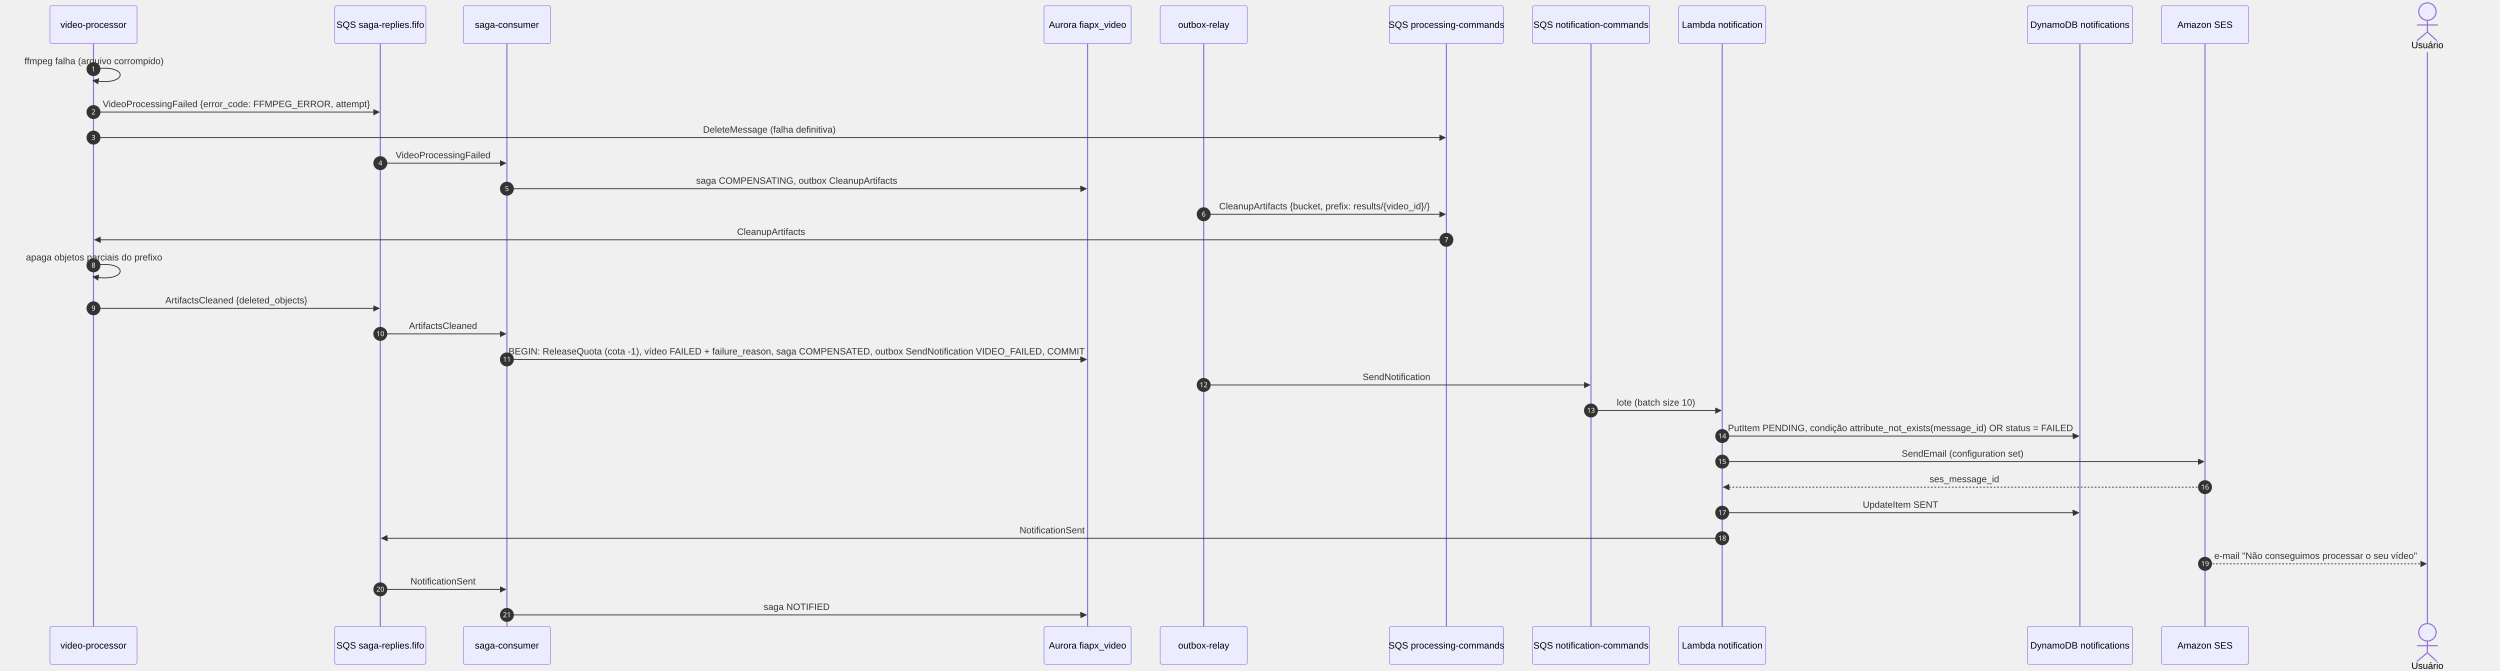
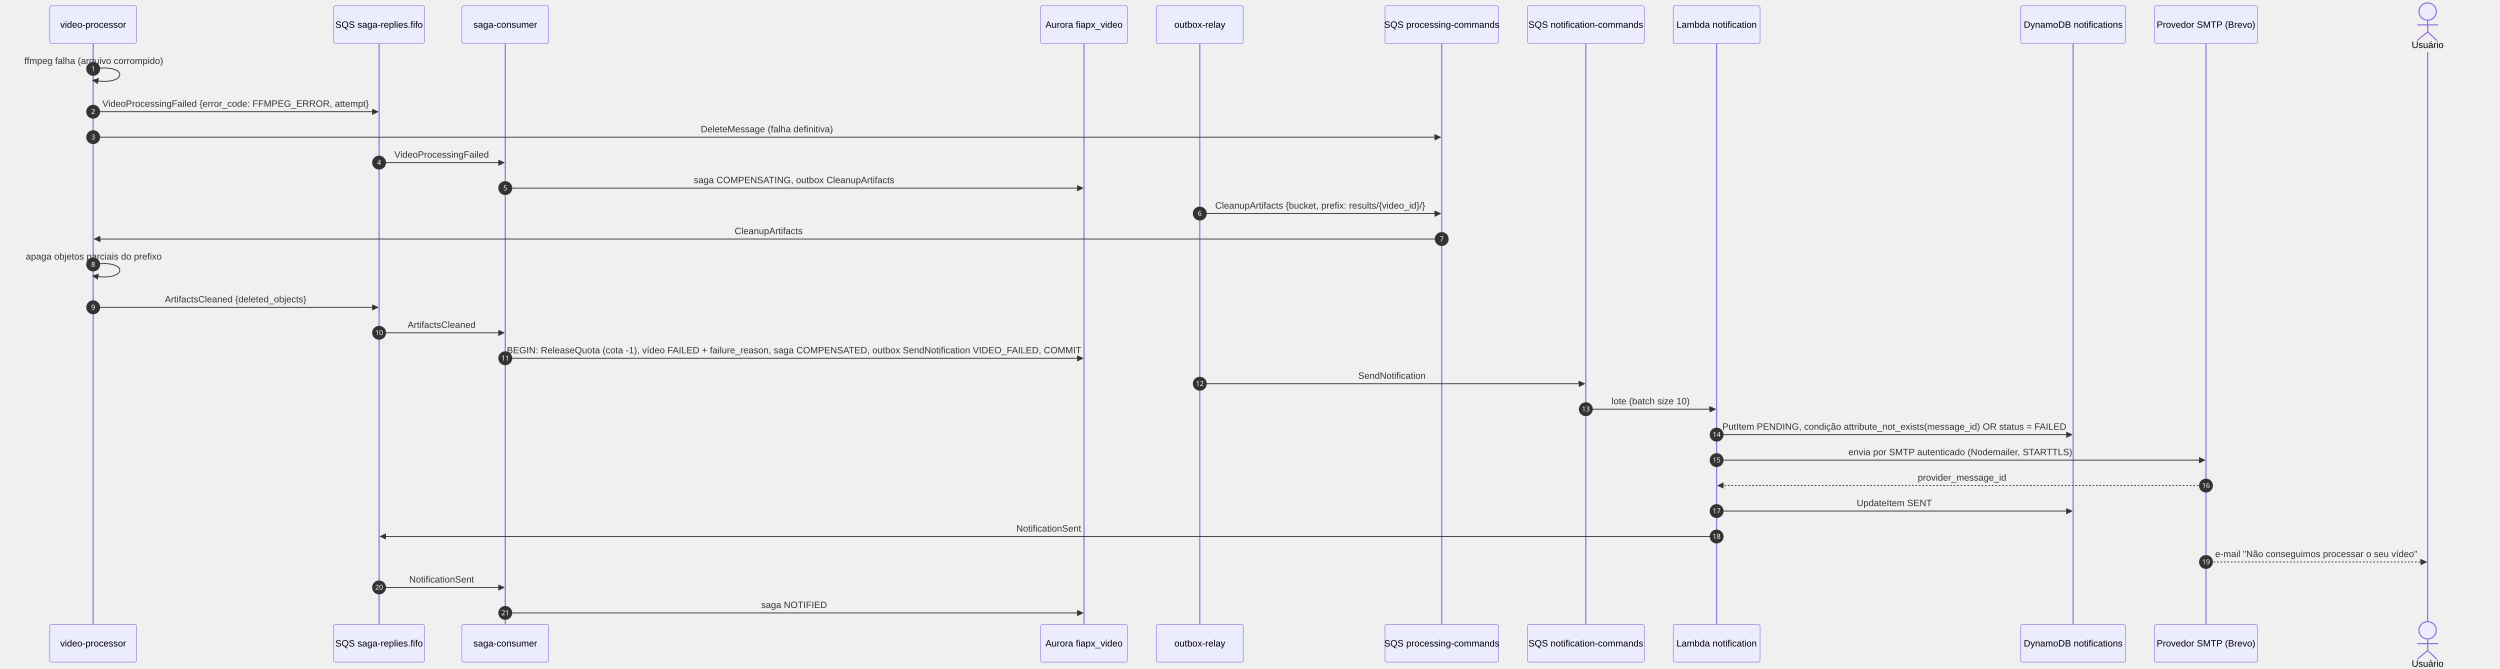
- <svg xmlns="http://www.w3.org/2000/svg" id="my-svg" width="100%" style="max-width: 4305.5px; background-color: white;" viewBox="-86 -10 4305.5 1155" role="graphics-document document" aria-roledescription="sequence">
+ <svg xmlns="http://www.w3.org/2000/svg" id="my-svg" width="100%" style="max-width: 4319.5px; background-color: white;" viewBox="-86 -10 4319.5 1155" role="graphics-document document" aria-roledescription="sequence">
  <g />
  <g>
-     <rect x="3636.5" y="1069" fill="#eaeaea" stroke="#666" width="150" height="65" name="SES" rx="3" ry="3" class="actor actor-bottom" />
-     <text x="3711.5" y="1101.5" dominant-baseline="central" alignment-baseline="central" class="actor actor-box" style="text-anchor: middle; font-size: 16px; font-weight: 400;">
-       <tspan x="3711.5" dy="0">Amazon SES</tspan>
+     <rect x="3636.5" y="1069" fill="#eaeaea" stroke="#666" width="178" height="65" name="SMTP" rx="3" ry="3" class="actor actor-bottom" />
+     <text x="3725.5" y="1101.5" dominant-baseline="central" alignment-baseline="central" class="actor actor-box" style="text-anchor: middle; font-size: 16px; font-weight: 400;">
+       <tspan x="3725.5" dy="0">Provedor SMTP (Brevo)</tspan>
    </text>
  </g>
  <g>
    <rect x="3405.5" y="1069" fill="#eaeaea" stroke="#666" width="181" height="65" name="DD" rx="3" ry="3" class="actor actor-bottom" />
    <text x="3496" y="1101.5" dominant-baseline="central" alignment-baseline="central" class="actor actor-box" style="text-anchor: middle; font-size: 16px; font-weight: 400;">
      <tspan x="3496" dy="0">DynamoDB notifications</tspan>
    </text>
  </g>
  <g>
    <rect x="2805" y="1069" fill="#eaeaea" stroke="#666" width="150" height="65" name="N" rx="3" ry="3" class="actor actor-bottom" />
    <text x="2880" y="1101.5" dominant-baseline="central" alignment-baseline="central" class="actor actor-box" style="text-anchor: middle; font-size: 16px; font-weight: 400;">
      <tspan x="2880" dy="0">Lambda notification</tspan>
    </text>
  </g>
  <g>
    <rect x="2553" y="1069" fill="#eaeaea" stroke="#666" width="202" height="65" name="QN" rx="3" ry="3" class="actor actor-bottom" />
    <text x="2654" y="1101.5" dominant-baseline="central" alignment-baseline="central" class="actor actor-box" style="text-anchor: middle; font-size: 16px; font-weight: 400;">
      <tspan x="2654" dy="0">SQS notification-commands</tspan>
    </text>
  </g>
  <g>
    <rect x="2307" y="1069" fill="#eaeaea" stroke="#666" width="196" height="65" name="QP" rx="3" ry="3" class="actor actor-bottom" />
    <text x="2405" y="1101.5" dominant-baseline="central" alignment-baseline="central" class="actor actor-box" style="text-anchor: middle; font-size: 16px; font-weight: 400;">
      <tspan x="2405" dy="0">SQS processing-commands</tspan>
    </text>
  </g>
  <g>
    <rect x="1912" y="1069" fill="#eaeaea" stroke="#666" width="150" height="65" name="R" rx="3" ry="3" class="actor actor-bottom" />
    <text x="1987" y="1101.5" dominant-baseline="central" alignment-baseline="central" class="actor actor-box" style="text-anchor: middle; font-size: 16px; font-weight: 400;">
      <tspan x="1987" dy="0">outbox-relay</tspan>
    </text>
  </g>
  <g>
    <rect x="1712" y="1069" fill="#eaeaea" stroke="#666" width="150" height="65" name="DB" rx="3" ry="3" class="actor actor-bottom" />
    <text x="1787" y="1101.5" dominant-baseline="central" alignment-baseline="central" class="actor actor-box" style="text-anchor: middle; font-size: 16px; font-weight: 400;">
      <tspan x="1787" dy="0">Aurora fiapx_video</tspan>
    </text>
  </g>
  <g>
    <rect x="712" y="1069" fill="#eaeaea" stroke="#666" width="150" height="65" name="C" rx="3" ry="3" class="actor actor-bottom" />
    <text x="787" y="1101.5" dominant-baseline="central" alignment-baseline="central" class="actor actor-box" style="text-anchor: middle; font-size: 16px; font-weight: 400;">
      <tspan x="787" dy="0">saga-consumer</tspan>
    </text>
  </g>
  <g>
    <rect x="490.5" y="1069" fill="#eaeaea" stroke="#666" width="157" height="65" name="QR" rx="3" ry="3" class="actor actor-bottom" />
    <text x="569" y="1101.5" dominant-baseline="central" alignment-baseline="central" class="actor actor-box" style="text-anchor: middle; font-size: 16px; font-weight: 400;">
      <tspan x="569" dy="0">SQS saga-replies.fifo</tspan>
    </text>
  </g>
  <g>
    <rect x="0" y="1069" fill="#eaeaea" stroke="#666" width="150" height="65" name="P" rx="3" ry="3" class="actor actor-bottom" />
    <text x="75" y="1101.5" dominant-baseline="central" alignment-baseline="central" class="actor actor-box" style="text-anchor: middle; font-size: 16px; font-weight: 400;">
      <tspan x="75" dy="0">video-processor</tspan>
    </text>
  </g>
  <g>
-     <line id="actor10" x1="4094.5" y1="80" x2="4094.5" y2="1069" class="actor-line 200" stroke-width="0.5px" stroke="#999" name="U" data-et="life-line" data-id="U" />
-   </g>
-   <g>
-     <line id="actor9" x1="3711.5" y1="65" x2="3711.5" y2="1069" class="actor-line 200" stroke-width="0.5px" stroke="#999" name="SES" data-et="life-line" data-id="SES" />
-     <g id="root-9" data-et="participant" data-type="participant" data-id="SES">
-       <rect x="3636.5" y="0" fill="#eaeaea" stroke="#666" width="150" height="65" name="SES" rx="3" ry="3" class="actor actor-top" />
-       <text x="3711.5" y="32.5" dominant-baseline="central" alignment-baseline="central" class="actor actor-box" style="text-anchor: middle; font-size: 16px; font-weight: 400;">
-         <tspan x="3711.5" dy="0">Amazon SES</tspan>
+     <line id="actor10" x1="4108.5" y1="80" x2="4108.5" y2="1069" class="actor-line 200" stroke-width="0.5px" stroke="#999" name="U" data-et="life-line" data-id="U" />
+   </g>
+   <g>
+     <line id="actor9" x1="3725.5" y1="65" x2="3725.5" y2="1069" class="actor-line 200" stroke-width="0.5px" stroke="#999" name="SMTP" data-et="life-line" data-id="SMTP" />
+     <g id="root-9" data-et="participant" data-type="participant" data-id="SMTP">
+       <rect x="3636.5" y="0" fill="#eaeaea" stroke="#666" width="178" height="65" name="SMTP" rx="3" ry="3" class="actor actor-top" />
+       <text x="3725.5" y="32.5" dominant-baseline="central" alignment-baseline="central" class="actor actor-box" style="text-anchor: middle; font-size: 16px; font-weight: 400;">
+         <tspan x="3725.5" dy="0">Provedor SMTP (Brevo)</tspan>
      </text>
    </g>
  </g>
  <g>
    <line id="actor8" x1="3496" y1="65" x2="3496" y2="1069" class="actor-line 200" stroke-width="0.5px" stroke="#999" name="DD" data-et="life-line" data-id="DD" />
    <g id="root-8" data-et="participant" data-type="participant" data-id="DD">
      <rect x="3405.5" y="0" fill="#eaeaea" stroke="#666" width="181" height="65" name="DD" rx="3" ry="3" class="actor actor-top" />
      <text x="3496" y="32.5" dominant-baseline="central" alignment-baseline="central" class="actor actor-box" style="text-anchor: middle; font-size: 16px; font-weight: 400;">
        <tspan x="3496" dy="0">DynamoDB notifications</tspan>
      </text>
    </g>
  </g>
  <g>
    <line id="actor7" x1="2880" y1="65" x2="2880" y2="1069" class="actor-line 200" stroke-width="0.5px" stroke="#999" name="N" data-et="life-line" data-id="N" />
    <g id="root-7" data-et="participant" data-type="participant" data-id="N">
      <rect x="2805" y="0" fill="#eaeaea" stroke="#666" width="150" height="65" name="N" rx="3" ry="3" class="actor actor-top" />
      <text x="2880" y="32.5" dominant-baseline="central" alignment-baseline="central" class="actor actor-box" style="text-anchor: middle; font-size: 16px; font-weight: 400;">
        <tspan x="2880" dy="0">Lambda notification</tspan>
      </text>
    </g>
  </g>
  <g>
    <line id="actor6" x1="2654" y1="65" x2="2654" y2="1069" class="actor-line 200" stroke-width="0.5px" stroke="#999" name="QN" data-et="life-line" data-id="QN" />
    <g id="root-6" data-et="participant" data-type="participant" data-id="QN">
      <rect x="2553" y="0" fill="#eaeaea" stroke="#666" width="202" height="65" name="QN" rx="3" ry="3" class="actor actor-top" />
      <text x="2654" y="32.5" dominant-baseline="central" alignment-baseline="central" class="actor actor-box" style="text-anchor: middle; font-size: 16px; font-weight: 400;">
        <tspan x="2654" dy="0">SQS notification-commands</tspan>
      </text>
    </g>
  </g>
  <g>
    <line id="actor5" x1="2405" y1="65" x2="2405" y2="1069" class="actor-line 200" stroke-width="0.5px" stroke="#999" name="QP" data-et="life-line" data-id="QP" />
    <g id="root-5" data-et="participant" data-type="participant" data-id="QP">
      <rect x="2307" y="0" fill="#eaeaea" stroke="#666" width="196" height="65" name="QP" rx="3" ry="3" class="actor actor-top" />
      <text x="2405" y="32.5" dominant-baseline="central" alignment-baseline="central" class="actor actor-box" style="text-anchor: middle; font-size: 16px; font-weight: 400;">
        <tspan x="2405" dy="0">SQS processing-commands</tspan>
      </text>
    </g>
  </g>
  <g>
    <line id="actor4" x1="1987" y1="65" x2="1987" y2="1069" class="actor-line 200" stroke-width="0.5px" stroke="#999" name="R" data-et="life-line" data-id="R" />
    <g id="root-4" data-et="participant" data-type="participant" data-id="R">
      <rect x="1912" y="0" fill="#eaeaea" stroke="#666" width="150" height="65" name="R" rx="3" ry="3" class="actor actor-top" />
      <text x="1987" y="32.5" dominant-baseline="central" alignment-baseline="central" class="actor actor-box" style="text-anchor: middle; font-size: 16px; font-weight: 400;">
        <tspan x="1987" dy="0">outbox-relay</tspan>
      </text>
    </g>
  </g>
  <g>
    <line id="actor3" x1="1787" y1="65" x2="1787" y2="1069" class="actor-line 200" stroke-width="0.5px" stroke="#999" name="DB" data-et="life-line" data-id="DB" />
    <g id="root-3" data-et="participant" data-type="participant" data-id="DB">
      <rect x="1712" y="0" fill="#eaeaea" stroke="#666" width="150" height="65" name="DB" rx="3" ry="3" class="actor actor-top" />
      <text x="1787" y="32.5" dominant-baseline="central" alignment-baseline="central" class="actor actor-box" style="text-anchor: middle; font-size: 16px; font-weight: 400;">
        <tspan x="1787" dy="0">Aurora fiapx_video</tspan>
      </text>
    </g>
  </g>
  <g>
    <line id="actor2" x1="787" y1="65" x2="787" y2="1069" class="actor-line 200" stroke-width="0.5px" stroke="#999" name="C" data-et="life-line" data-id="C" />
    <g id="root-2" data-et="participant" data-type="participant" data-id="C">
      <rect x="712" y="0" fill="#eaeaea" stroke="#666" width="150" height="65" name="C" rx="3" ry="3" class="actor actor-top" />
      <text x="787" y="32.5" dominant-baseline="central" alignment-baseline="central" class="actor actor-box" style="text-anchor: middle; font-size: 16px; font-weight: 400;">
        <tspan x="787" dy="0">saga-consumer</tspan>
      </text>
    </g>
  </g>
  <g>
    <line id="actor1" x1="569" y1="65" x2="569" y2="1069" class="actor-line 200" stroke-width="0.5px" stroke="#999" name="QR" data-et="life-line" data-id="QR" />
    <g id="root-1" data-et="participant" data-type="participant" data-id="QR">
      <rect x="490.5" y="0" fill="#eaeaea" stroke="#666" width="157" height="65" name="QR" rx="3" ry="3" class="actor actor-top" />
      <text x="569" y="32.5" dominant-baseline="central" alignment-baseline="central" class="actor actor-box" style="text-anchor: middle; font-size: 16px; font-weight: 400;">
        <tspan x="569" dy="0">SQS saga-replies.fifo</tspan>
      </text>
    </g>
  </g>
  <g>
    <line id="actor0" x1="75" y1="65" x2="75" y2="1069" class="actor-line 200" stroke-width="0.5px" stroke="#999" name="P" data-et="life-line" data-id="P" />
    <g id="root-0" data-et="participant" data-type="participant" data-id="P">
      <rect x="0" y="0" fill="#eaeaea" stroke="#666" width="150" height="65" name="P" rx="3" ry="3" class="actor actor-top" />
      <text x="75" y="32.5" dominant-baseline="central" alignment-baseline="central" class="actor actor-box" style="text-anchor: middle; font-size: 16px; font-weight: 400;">
        <tspan x="75" dy="0">video-processor</tspan>
      </text>
    </g>
  </g>
  <style>#my-svg{font-family:"trebuchet ms",verdana,arial,sans-serif;font-size:16px;fill:#333;}@keyframes edge-animation-frame{from{stroke-dashoffset:0;}}@keyframes dash{to{stroke-dashoffset:0;}}#my-svg .edge-animation-slow{stroke-dasharray:9,5!important;stroke-dashoffset:900;animation:dash 50s linear infinite;stroke-linecap:round;}#my-svg .edge-animation-fast{stroke-dasharray:9,5!important;stroke-dashoffset:900;animation:dash 20s linear infinite;stroke-linecap:round;}#my-svg .error-icon{fill:#552222;}#my-svg .error-text{fill:#552222;stroke:#552222;}#my-svg .edge-thickness-normal{stroke-width:1px;}#my-svg .edge-thickness-thick{stroke-width:3.5px;}#my-svg .edge-pattern-solid{stroke-dasharray:0;}#my-svg .edge-thickness-invisible{stroke-width:0;fill:none;}#my-svg .edge-pattern-dashed{stroke-dasharray:3;}#my-svg .edge-pattern-dotted{stroke-dasharray:2;}#my-svg .marker{fill:#333333;stroke:#333333;}#my-svg .marker.cross{stroke:#333333;}#my-svg svg{font-family:"trebuchet ms",verdana,arial,sans-serif;font-size:16px;}#my-svg p{margin:0;}#my-svg .actor{stroke:#9370DB;fill:#ECECFF;stroke-width:1;}#my-svg rect.actor.outer-path[data-look="neo"]{filter:drop-shadow(1px 2px 2px rgba(185, 185, 185, 1));}#my-svg rect.note[data-look="neo"]{stroke:#aaaa33;fill:#fff5ad;filter:drop-shadow(1px 2px 2px rgba(185, 185, 185, 1));}#my-svg text.actor&gt;tspan{fill:black;stroke:none;}#my-svg .actor-line{stroke:#9370DB;}#my-svg .innerArc{stroke-width:1.5;stroke-dasharray:none;}#my-svg .messageLine0{stroke-width:1.5;stroke-dasharray:none;stroke:#333;}#my-svg .messageLine1{stroke-width:1.5;stroke-dasharray:2,2;stroke:#333;}#my-svg [id$="-arrowhead"] path{fill:#333;stroke:#333;}#my-svg .sequenceNumber{fill:white;}#my-svg [id$="-sequencenumber"]{fill:#333;}#my-svg [id$="-crosshead"] path{fill:#333;stroke:#333;}#my-svg .messageText{fill:#333;stroke:none;}#my-svg .labelBox{stroke:#9370DB;fill:#ECECFF;filter:none;}#my-svg .labelText,#my-svg .labelText&gt;tspan{fill:black;stroke:none;}#my-svg .loopText,#my-svg .loopText&gt;tspan{fill:black;stroke:none;}#my-svg .sectionTitle,#my-svg .sectionTitle&gt;tspan{fill:black;stroke:none;}#my-svg .loopLine{stroke-width:2px;stroke-dasharray:2,2;stroke:#9370DB;fill:#9370DB;}#my-svg .note{stroke:#aaaa33;fill:#fff5ad;}#my-svg .noteText,#my-svg .noteText&gt;tspan{fill:black;stroke:none;font-weight:normal;}#my-svg .activation0{fill:#f4f4f4;stroke:#666;}#my-svg .activation1{fill:#f4f4f4;stroke:#666;}#my-svg .activation2{fill:#f4f4f4;stroke:#666;}#my-svg .actorPopupMenu{position:absolute;}#my-svg .actorPopupMenuPanel{position:absolute;fill:#ECECFF;box-shadow:0px 8px 16px 0px rgba(0,0,0,0.2);filter:drop-shadow(3px 5px 2px rgb(0 0 0 / 0.4));}#my-svg .actor-man circle,#my-svg line{fill:#ECECFF;stroke-width:2px;}#my-svg g rect.rect{filter:drop-shadow(1px 2px 2px rgba(185, 185, 185, 1));stroke:#9370DB;}#my-svg .node .neo-node{stroke:#9370DB;}#my-svg [data-look="neo"].node rect,#my-svg [data-look="neo"].cluster rect,#my-svg [data-look="neo"].node polygon{stroke:#9370DB;filter:drop-shadow(1px 2px 2px rgba(185, 185, 185, 1));}#my-svg [data-look="neo"].swimlane.cluster rect{filter:none;}#my-svg [data-look="neo"].node path{stroke:#9370DB;stroke-width:1px;}#my-svg [data-look="neo"].node .outer-path{filter:drop-shadow(1px 2px 2px rgba(185, 185, 185, 1));}#my-svg [data-look="neo"].node .neo-line path{stroke:#9370DB;filter:none;}#my-svg [data-look="neo"].node circle{stroke:#9370DB;filter:drop-shadow(1px 2px 2px rgba(185, 185, 185, 1));}#my-svg [data-look="neo"].node circle .state-start{fill:#000000;}#my-svg [data-look="neo"].icon-shape .icon{fill:#9370DB;filter:drop-shadow(1px 2px 2px rgba(185, 185, 185, 1));}#my-svg [data-look="neo"].icon-shape .icon-neo path{stroke:#9370DB;filter:drop-shadow(1px 2px 2px rgba(185, 185, 185, 1));}#my-svg :root{--mermaid-font-family:"trebuchet ms",verdana,arial,sans-serif;}</style>
  <g />
  <defs>
    <symbol id="my-svg-computer" width="24" height="24">
      <path transform="scale(.5)" d="M2 2v13h20v-13h-20zm18 11h-16v-9h16v9zm-10.228 6l.466-1h3.524l.467 1h-4.457zm14.228 3h-24l2-6h2.104l-1.33 4h18.45l-1.297-4h2.073l2 6zm-5-10h-14v-7h14v7z" />
    </symbol>
  </defs>
  <defs>
    <symbol id="my-svg-database" fill-rule="evenodd" clip-rule="evenodd">
      <path transform="scale(.5)" d="M12.258.001l.256.004.255.005.253.008.251.01.249.012.247.015.246.016.242.019.241.02.239.023.236.024.233.027.231.028.229.031.225.032.223.034.22.036.217.038.214.04.211.041.208.043.205.045.201.046.198.048.194.05.191.051.187.053.183.054.18.056.175.057.172.059.168.06.163.061.16.063.155.064.15.066.074.033.073.033.071.034.07.034.069.035.068.035.067.035.066.035.064.036.064.036.062.036.06.036.06.037.058.037.058.037.055.038.055.038.053.038.052.038.051.039.05.039.048.039.047.039.045.04.044.04.043.04.041.04.04.041.039.041.037.041.036.041.034.041.033.042.032.042.03.042.029.042.027.042.026.043.024.043.023.043.021.043.02.043.018.044.017.043.015.044.013.044.012.044.011.045.009.044.007.045.006.045.004.045.002.045.001.045v17l-.001.045-.002.045-.004.045-.006.045-.007.045-.009.044-.011.045-.012.044-.013.044-.015.044-.017.043-.018.044-.02.043-.021.043-.023.043-.024.043-.026.043-.027.042-.029.042-.03.042-.032.042-.033.042-.034.041-.036.041-.037.041-.039.041-.04.041-.041.04-.043.04-.044.04-.045.04-.047.039-.048.039-.05.039-.051.039-.052.038-.053.038-.055.038-.055.038-.058.037-.058.037-.06.037-.06.036-.062.036-.064.036-.064.036-.066.035-.067.035-.068.035-.069.035-.07.034-.071.034-.073.033-.074.033-.15.066-.155.064-.16.063-.163.061-.168.06-.172.059-.175.057-.18.056-.183.054-.187.053-.191.051-.194.05-.198.048-.201.046-.205.045-.208.043-.211.041-.214.04-.217.038-.22.036-.223.034-.225.032-.229.031-.231.028-.233.027-.236.024-.239.023-.241.02-.242.019-.246.016-.247.015-.249.012-.251.01-.253.008-.255.005-.256.004-.258.001-.258-.001-.256-.004-.255-.005-.253-.008-.251-.01-.249-.012-.247-.015-.245-.016-.243-.019-.241-.02-.238-.023-.236-.024-.234-.027-.231-.028-.228-.031-.226-.032-.223-.034-.22-.036-.217-.038-.214-.04-.211-.041-.208-.043-.204-.045-.201-.046-.198-.048-.195-.05-.19-.051-.187-.053-.184-.054-.179-.056-.176-.057-.172-.059-.167-.06-.164-.061-.159-.063-.155-.064-.151-.066-.074-.033-.072-.033-.072-.034-.07-.034-.069-.035-.068-.035-.067-.035-.066-.035-.064-.036-.063-.036-.062-.036-.061-.036-.06-.037-.058-.037-.057-.037-.056-.038-.055-.038-.053-.038-.052-.038-.051-.039-.049-.039-.049-.039-.046-.039-.046-.04-.044-.04-.043-.04-.041-.04-.04-.041-.039-.041-.037-.041-.036-.041-.034-.041-.033-.042-.032-.042-.03-.042-.029-.042-.027-.042-.026-.043-.024-.043-.023-.043-.021-.043-.02-.043-.018-.044-.017-.043-.015-.044-.013-.044-.012-.044-.011-.045-.009-.044-.007-.045-.006-.045-.004-.045-.002-.045-.001-.045v-17l.001-.045.002-.045.004-.045.006-.045.007-.045.009-.044.011-.045.012-.044.013-.044.015-.044.017-.043.018-.044.02-.043.021-.043.023-.043.024-.043.026-.043.027-.042.029-.042.03-.042.032-.042.033-.042.034-.041.036-.041.037-.041.039-.041.04-.041.041-.04.043-.04.044-.04.046-.04.046-.039.049-.039.049-.039.051-.039.052-.038.053-.038.055-.038.056-.038.057-.037.058-.037.06-.037.061-.036.062-.036.063-.036.064-.036.066-.035.067-.035.068-.035.069-.035.07-.034.072-.034.072-.033.074-.033.151-.066.155-.064.159-.063.164-.061.167-.06.172-.059.176-.057.179-.056.184-.054.187-.053.19-.051.195-.05.198-.048.201-.046.204-.045.208-.043.211-.041.214-.04.217-.038.22-.036.223-.034.226-.032.228-.031.231-.028.234-.027.236-.024.238-.023.241-.02.243-.019.245-.016.247-.015.249-.012.251-.01.253-.008.255-.005.256-.004.258-.001.258.001zm-9.258 20.499v.01l.001.021.003.021.004.022.005.021.006.022.007.022.009.023.01.022.011.023.012.023.013.023.015.023.016.024.017.023.018.024.019.024.021.024.022.025.023.024.024.025.052.049.056.05.061.051.066.051.07.051.075.051.079.052.084.052.088.052.092.052.097.052.102.051.105.052.11.052.114.051.119.051.123.051.127.05.131.05.135.05.139.048.144.049.147.047.152.047.155.047.16.045.163.045.167.043.171.043.176.041.178.041.183.039.187.039.19.037.194.035.197.035.202.033.204.031.209.03.212.029.216.027.219.025.222.024.226.021.23.02.233.018.236.016.24.015.243.012.246.01.249.008.253.005.256.004.259.001.26-.001.257-.004.254-.005.25-.008.247-.011.244-.012.241-.014.237-.016.233-.018.231-.021.226-.021.224-.024.22-.026.216-.027.212-.028.21-.031.205-.031.202-.034.198-.034.194-.036.191-.037.187-.039.183-.04.179-.04.175-.042.172-.043.168-.044.163-.045.16-.046.155-.046.152-.047.148-.048.143-.049.139-.049.136-.05.131-.05.126-.05.123-.051.118-.052.114-.051.11-.052.106-.052.101-.052.096-.052.092-.052.088-.053.083-.051.079-.052.074-.052.07-.051.065-.051.06-.051.056-.05.051-.05.023-.024.023-.025.021-.024.02-.024.019-.024.018-.024.017-.024.015-.023.014-.024.013-.023.012-.023.01-.023.01-.022.008-.022.006-.022.006-.022.004-.022.004-.021.001-.021.001-.021v-4.127l-.077.055-.08.053-.083.054-.085.053-.087.052-.09.052-.093.051-.095.05-.097.05-.1.049-.102.049-.105.048-.106.047-.109.047-.111.046-.114.045-.115.045-.118.044-.12.043-.122.042-.124.042-.126.041-.128.04-.13.04-.132.038-.134.038-.135.037-.138.037-.139.035-.142.035-.143.034-.144.033-.147.032-.148.031-.15.03-.151.03-.153.029-.154.027-.156.027-.158.026-.159.025-.161.024-.162.023-.163.022-.165.021-.166.02-.167.019-.169.018-.169.017-.171.016-.173.015-.173.014-.175.013-.175.012-.177.011-.178.01-.179.008-.179.008-.181.006-.182.005-.182.004-.184.003-.184.002h-.37l-.184-.002-.184-.003-.182-.004-.182-.005-.181-.006-.179-.008-.179-.008-.178-.01-.176-.011-.176-.012-.175-.013-.173-.014-.172-.015-.171-.016-.17-.017-.169-.018-.167-.019-.166-.02-.165-.021-.163-.022-.162-.023-.161-.024-.159-.025-.157-.026-.156-.027-.155-.027-.153-.029-.151-.03-.15-.03-.148-.031-.146-.032-.145-.033-.143-.034-.141-.035-.14-.035-.137-.037-.136-.037-.134-.038-.132-.038-.13-.04-.128-.04-.126-.041-.124-.042-.122-.042-.12-.044-.117-.043-.116-.045-.113-.045-.112-.046-.109-.047-.106-.047-.105-.048-.102-.049-.1-.049-.097-.05-.095-.05-.093-.052-.09-.051-.087-.052-.085-.053-.083-.054-.08-.054-.077-.054v4.127zm0-5.654v.011l.001.021.003.021.004.021.005.022.006.022.007.022.009.022.01.022.011.023.012.023.013.023.015.024.016.023.017.024.018.024.019.024.021.024.022.024.023.025.024.024.052.05.056.05.061.05.066.051.07.051.075.052.079.051.084.052.088.052.092.052.097.052.102.052.105.052.11.051.114.051.119.052.123.05.127.051.131.05.135.049.139.049.144.048.147.048.152.047.155.046.16.045.163.045.167.044.171.042.176.042.178.04.183.04.187.038.19.037.194.036.197.034.202.033.204.032.209.03.212.028.216.027.219.025.222.024.226.022.23.02.233.018.236.016.24.014.243.012.246.01.249.008.253.006.256.003.259.001.26-.001.257-.003.254-.006.25-.008.247-.01.244-.012.241-.015.237-.016.233-.018.231-.02.226-.022.224-.024.22-.025.216-.027.212-.029.21-.03.205-.032.202-.033.198-.035.194-.036.191-.037.187-.039.183-.039.179-.041.175-.042.172-.043.168-.044.163-.045.16-.045.155-.047.152-.047.148-.048.143-.048.139-.05.136-.049.131-.05.126-.051.123-.051.118-.051.114-.052.11-.052.106-.052.101-.052.096-.052.092-.052.088-.052.083-.052.079-.052.074-.051.07-.052.065-.051.06-.05.056-.051.051-.049.023-.025.023-.024.021-.025.02-.024.019-.024.018-.024.017-.024.015-.023.014-.023.013-.024.012-.022.01-.023.01-.023.008-.022.006-.022.006-.022.004-.021.004-.022.001-.021.001-.021v-4.139l-.077.054-.08.054-.083.054-.085.052-.087.053-.09.051-.093.051-.095.051-.097.05-.1.049-.102.049-.105.048-.106.047-.109.047-.111.046-.114.045-.115.044-.118.044-.12.044-.122.042-.124.042-.126.041-.128.04-.13.039-.132.039-.134.038-.135.037-.138.036-.139.036-.142.035-.143.033-.144.033-.147.033-.148.031-.15.03-.151.03-.153.028-.154.028-.156.027-.158.026-.159.025-.161.024-.162.023-.163.022-.165.021-.166.02-.167.019-.169.018-.169.017-.171.016-.173.015-.173.014-.175.013-.175.012-.177.011-.178.009-.179.009-.179.007-.181.007-.182.005-.182.004-.184.003-.184.002h-.37l-.184-.002-.184-.003-.182-.004-.182-.005-.181-.007-.179-.007-.179-.009-.178-.009-.176-.011-.176-.012-.175-.013-.173-.014-.172-.015-.171-.016-.17-.017-.169-.018-.167-.019-.166-.02-.165-.021-.163-.022-.162-.023-.161-.024-.159-.025-.157-.026-.156-.027-.155-.028-.153-.028-.151-.03-.15-.03-.148-.031-.146-.033-.145-.033-.143-.033-.141-.035-.14-.036-.137-.036-.136-.037-.134-.038-.132-.039-.13-.039-.128-.04-.126-.041-.124-.042-.122-.043-.12-.043-.117-.044-.116-.044-.113-.046-.112-.046-.109-.046-.106-.047-.105-.048-.102-.049-.1-.049-.097-.05-.095-.051-.093-.051-.09-.051-.087-.053-.085-.052-.083-.054-.08-.054-.077-.054v4.139zm0-5.666v.011l.001.02.003.022.004.021.005.022.006.021.007.022.009.023.01.022.011.023.012.023.013.023.015.023.016.024.017.024.018.023.019.024.021.025.022.024.023.024.024.025.052.05.056.05.061.05.066.051.07.051.075.052.079.051.084.052.088.052.092.052.097.052.102.052.105.051.11.052.114.051.119.051.123.051.127.05.131.05.135.05.139.049.144.048.147.048.152.047.155.046.16.045.163.045.167.043.171.043.176.042.178.04.183.04.187.038.19.037.194.036.197.034.202.033.204.032.209.03.212.028.216.027.219.025.222.024.226.021.23.02.233.018.236.017.24.014.243.012.246.01.249.008.253.006.256.003.259.001.26-.001.257-.003.254-.006.25-.008.247-.01.244-.013.241-.014.237-.016.233-.018.231-.02.226-.022.224-.024.22-.025.216-.027.212-.029.21-.03.205-.032.202-.033.198-.035.194-.036.191-.037.187-.039.183-.039.179-.041.175-.042.172-.043.168-.044.163-.045.16-.045.155-.047.152-.047.148-.048.143-.049.139-.049.136-.049.131-.051.126-.05.123-.051.118-.052.114-.051.11-.052.106-.052.101-.052.096-.052.092-.052.088-.052.083-.052.079-.052.074-.052.07-.051.065-.051.06-.051.056-.05.051-.049.023-.025.023-.025.021-.024.02-.024.019-.024.018-.024.017-.024.015-.023.014-.024.013-.023.012-.023.01-.022.01-.023.008-.022.006-.022.006-.022.004-.022.004-.021.001-.021.001-.021v-4.153l-.077.054-.08.054-.083.053-.085.053-.087.053-.09.051-.093.051-.095.051-.097.05-.1.049-.102.048-.105.048-.106.048-.109.046-.111.046-.114.046-.115.044-.118.044-.12.043-.122.043-.124.042-.126.041-.128.04-.13.039-.132.039-.134.038-.135.037-.138.036-.139.036-.142.034-.143.034-.144.033-.147.032-.148.032-.15.03-.151.03-.153.028-.154.028-.156.027-.158.026-.159.024-.161.024-.162.023-.163.023-.165.021-.166.02-.167.019-.169.018-.169.017-.171.016-.173.015-.173.014-.175.013-.175.012-.177.01-.178.01-.179.009-.179.007-.181.006-.182.006-.182.004-.184.003-.184.001-.185.001-.185-.001-.184-.001-.184-.003-.182-.004-.182-.006-.181-.006-.179-.007-.179-.009-.178-.01-.176-.01-.176-.012-.175-.013-.173-.014-.172-.015-.171-.016-.17-.017-.169-.018-.167-.019-.166-.02-.165-.021-.163-.023-.162-.023-.161-.024-.159-.024-.157-.026-.156-.027-.155-.028-.153-.028-.151-.03-.15-.03-.148-.032-.146-.032-.145-.033-.143-.034-.141-.034-.14-.036-.137-.036-.136-.037-.134-.038-.132-.039-.13-.039-.128-.041-.126-.041-.124-.041-.122-.043-.12-.043-.117-.044-.116-.044-.113-.046-.112-.046-.109-.046-.106-.048-.105-.048-.102-.048-.1-.05-.097-.049-.095-.051-.093-.051-.09-.052-.087-.052-.085-.053-.083-.053-.08-.054-.077-.054v4.153zm8.74-8.179l-.257.004-.254.005-.25.008-.247.011-.244.012-.241.014-.237.016-.233.018-.231.021-.226.022-.224.023-.22.026-.216.027-.212.028-.21.031-.205.032-.202.033-.198.034-.194.036-.191.038-.187.038-.183.04-.179.041-.175.042-.172.043-.168.043-.163.045-.16.046-.155.046-.152.048-.148.048-.143.048-.139.049-.136.05-.131.05-.126.051-.123.051-.118.051-.114.052-.11.052-.106.052-.101.052-.096.052-.092.052-.088.052-.083.052-.079.052-.074.051-.07.052-.065.051-.06.05-.056.05-.051.05-.023.025-.023.024-.021.024-.02.025-.019.024-.018.024-.017.023-.015.024-.014.023-.013.023-.012.023-.01.023-.01.022-.008.022-.006.023-.006.021-.004.022-.004.021-.001.021-.001.021.001.021.001.021.004.021.004.022.006.021.006.023.008.022.01.022.01.023.012.023.013.023.014.023.015.024.017.023.018.024.019.024.02.025.021.024.023.024.023.025.051.05.056.05.06.05.065.051.07.052.074.051.079.052.083.052.088.052.092.052.096.052.101.052.106.052.11.052.114.052.118.051.123.051.126.051.131.05.136.05.139.049.143.048.148.048.152.048.155.046.16.046.163.045.168.043.172.043.175.042.179.041.183.04.187.038.191.038.194.036.198.034.202.033.205.032.21.031.212.028.216.027.22.026.224.023.226.022.231.021.233.018.237.016.241.014.244.012.247.011.25.008.254.005.257.004.26.001.26-.001.257-.004.254-.005.25-.008.247-.011.244-.012.241-.014.237-.016.233-.018.231-.021.226-.022.224-.023.22-.026.216-.027.212-.028.21-.031.205-.032.202-.033.198-.034.194-.036.191-.038.187-.038.183-.04.179-.041.175-.042.172-.043.168-.043.163-.045.16-.046.155-.046.152-.048.148-.048.143-.048.139-.049.136-.05.131-.05.126-.051.123-.051.118-.051.114-.052.11-.052.106-.052.101-.052.096-.052.092-.052.088-.052.083-.052.079-.052.074-.051.07-.052.065-.051.06-.05.056-.05.051-.05.023-.025.023-.024.021-.024.02-.025.019-.024.018-.024.017-.023.015-.024.014-.023.013-.023.012-.023.01-.023.01-.022.008-.022.006-.023.006-.021.004-.022.004-.021.001-.021.001-.021-.001-.021-.001-.021-.004-.021-.004-.022-.006-.021-.006-.023-.008-.022-.01-.022-.01-.023-.012-.023-.013-.023-.014-.023-.015-.024-.017-.023-.018-.024-.019-.024-.02-.025-.021-.024-.023-.024-.023-.025-.051-.05-.056-.05-.06-.05-.065-.051-.07-.052-.074-.051-.079-.052-.083-.052-.088-.052-.092-.052-.096-.052-.101-.052-.106-.052-.11-.052-.114-.052-.118-.051-.123-.051-.126-.051-.131-.05-.136-.05-.139-.049-.143-.048-.148-.048-.152-.048-.155-.046-.16-.046-.163-.045-.168-.043-.172-.043-.175-.042-.179-.041-.183-.04-.187-.038-.191-.038-.194-.036-.198-.034-.202-.033-.205-.032-.21-.031-.212-.028-.216-.027-.22-.026-.224-.023-.226-.022-.231-.021-.233-.018-.237-.016-.241-.014-.244-.012-.247-.011-.25-.008-.254-.005-.257-.004-.26-.001-.26.001z" />
    </symbol>
  </defs>
  <defs>
    <symbol id="my-svg-clock" width="24" height="24">
      <path transform="scale(.5)" d="M12 2c5.514 0 10 4.486 10 10s-4.486 10-10 10-10-4.486-10-10 4.486-10 10-10zm0-2c-6.627 0-12 5.373-12 12s5.373 12 12 12 12-5.373 12-12-5.373-12-12-12zm5.848 12.459c.202.038.202.333.001.372-1.907.361-6.045 1.111-6.547 1.111-.719 0-1.301-.582-1.301-1.301 0-.512.77-5.447 1.125-7.445.034-.192.312-.181.343.014l.985 6.238 5.394 1.011z" />
    </symbol>
  </defs>
  <defs>
    <marker id="my-svg-arrowhead" refX="7.9" refY="5" markerUnits="userSpaceOnUse" markerWidth="12" markerHeight="12" orient="auto-start-reverse">
      <path d="M -1 0 L 10 5 L 0 10 z" />
    </marker>
  </defs>
  <defs>
    <marker id="my-svg-crosshead" markerWidth="15" markerHeight="8" orient="auto" refX="4" refY="4.5">
      <path fill="none" stroke="#000000" stroke-width="1pt" d="M 1,2 L 6,7 M 6,2 L 1,7" style="stroke-dasharray: 0, 0;" />
    </marker>
  </defs>
  <defs>
    <marker id="my-svg-filled-head" refX="15.5" refY="7" markerWidth="20" markerHeight="28" orient="auto">
      <path d="M 18,7 L9,13 L14,7 L9,1 Z" />
    </marker>
  </defs>
  <defs>
    <marker id="my-svg-sequencenumber" refX="15" refY="15" markerWidth="60" markerHeight="40" orient="auto">
      <circle cx="15" cy="15" r="6" />
    </marker>
  </defs>
  <defs>
    <marker id="my-svg-solidTopArrowHead" refX="7.9" refY="7.25" markerUnits="userSpaceOnUse" markerWidth="12" markerHeight="12" orient="auto-start-reverse">
      <path d="M 0 0 L 10 8 L 0 8 z" />
    </marker>
  </defs>
  <defs>
    <marker id="my-svg-solidBottomArrowHead" refX="7.9" refY="0.75" markerUnits="userSpaceOnUse" markerWidth="12" markerHeight="12" orient="auto-start-reverse">
      <path d="M 0 0 L 10 0 L 0 8 z" />
    </marker>
  </defs>
  <defs>
    <marker id="my-svg-stickTopArrowHead" refX="7.5" refY="7" markerUnits="userSpaceOnUse" markerWidth="12" markerHeight="12" orient="auto-start-reverse">
      <path d="M 0 0 L 7 7" stroke="black" stroke-width="1.5" fill="none" />
    </marker>
  </defs>
  <defs>
    <marker id="my-svg-stickBottomArrowHead" refX="7.5" refY="0" markerUnits="userSpaceOnUse" markerWidth="12" markerHeight="12" orient="auto-start-reverse">
      <path d="M 0 7 L 7 0" stroke="black" stroke-width="1.5" fill="none" />
    </marker>
  </defs>
  <g class="actor-man actor-top" name="U" data-et="participant" data-type="actor" data-id="U" style="stroke: rgb(147, 112, 219);">
-     <line id="actor-man-torso10" x1="4094.5" y1="25" x2="4094.5" y2="45" />
-     <line id="actor-man-arms10" x1="4076.5" y1="33" x2="4112.5" y2="33" />
-     <line x1="4076.5" y1="60" x2="4094.5" y2="45" />
-     <line x1="4094.5" y1="45" x2="4110.5" y2="60" />
-     <circle cx="4094.5" cy="10" r="15" width="150" height="65" />
-     <text x="4094.5" y="67.5" dominant-baseline="central" alignment-baseline="central" class="actor actor-man" style="text-anchor: middle; font-size: 16px; font-weight: 400;">
-       <tspan x="4094.5" dy="0">Usuário</tspan>
+     <line id="actor-man-torso10" x1="4108.5" y1="25" x2="4108.5" y2="45" />
+     <line id="actor-man-arms10" x1="4090.5" y1="33" x2="4126.5" y2="33" />
+     <line x1="4090.5" y1="60" x2="4108.5" y2="45" />
+     <line x1="4108.5" y1="45" x2="4124.5" y2="60" />
+     <circle cx="4108.5" cy="10" r="15" width="150" height="65" />
+     <text x="4108.5" y="67.5" dominant-baseline="central" alignment-baseline="central" class="actor actor-man" style="text-anchor: middle; font-size: 16px; font-weight: 400;">
+       <tspan x="4108.5" dy="0">Usuário</tspan>
    </text>
  </g>
  <text x="76" y="80" text-anchor="middle" dominant-baseline="middle" alignment-baseline="middle" class="messageText" dy="1em" style="font-size: 16px; font-weight: 400;">ffmpeg falha (arquivo corrompido)</text>
  <path d="M 76,109 C 136,99 136,139 76,129" class="messageLine0" data-et="message" data-id="i1" data-from="P" data-to="P" stroke-width="2" stroke="none" marker-end="url(#my-svg-arrowhead)" x1="82" style="fill: none;" />
  <line x1="75" y1="109" x2="75" y2="109" stroke-width="0" marker-start="url(#my-svg-sequencenumber)" />
  <text x="75" y="113" font-family="sans-serif" font-size="12px" text-anchor="middle" class="sequenceNumber">1</text>
  <text x="321" y="154" text-anchor="middle" dominant-baseline="middle" alignment-baseline="middle" class="messageText" dy="1em" style="font-size: 16px; font-weight: 400;">VideoProcessingFailed {error_code: FFMPEG_ERROR, attempt}</text>
  <line x1="82" y1="183" x2="565" y2="183" class="messageLine0" data-et="message" data-id="i2" data-from="P" data-to="QR" stroke-width="2" stroke="none" marker-end="url(#my-svg-arrowhead)" style="fill: none;" />
  <line x1="75" y1="183" x2="75" y2="183" stroke-width="0" marker-start="url(#my-svg-sequencenumber)" />
  <text x="75" y="187" font-family="sans-serif" font-size="12px" text-anchor="middle" class="sequenceNumber">2</text>
  <text x="1239" y="198" text-anchor="middle" dominant-baseline="middle" alignment-baseline="middle" class="messageText" dy="1em" style="font-size: 16px; font-weight: 400;">DeleteMessage (falha definitiva)</text>
  <line x1="82" y1="227" x2="2401" y2="227" class="messageLine0" data-et="message" data-id="i3" data-from="P" data-to="QP" stroke-width="2" stroke="none" marker-end="url(#my-svg-arrowhead)" style="fill: none;" />
  <line x1="75" y1="227" x2="75" y2="227" stroke-width="0" marker-start="url(#my-svg-sequencenumber)" />
  <text x="75" y="231" font-family="sans-serif" font-size="12px" text-anchor="middle" class="sequenceNumber">3</text>
  <text x="677" y="242" text-anchor="middle" dominant-baseline="middle" alignment-baseline="middle" class="messageText" dy="1em" style="font-size: 16px; font-weight: 400;">VideoProcessingFailed</text>
  <line x1="576" y1="271" x2="783" y2="271" class="messageLine0" data-et="message" data-id="i4" data-from="QR" data-to="C" stroke-width="2" stroke="none" marker-end="url(#my-svg-arrowhead)" style="fill: none;" />
  <line x1="569" y1="271" x2="569" y2="271" stroke-width="0" marker-start="url(#my-svg-sequencenumber)" />
  <text x="569" y="275" font-family="sans-serif" font-size="12px" text-anchor="middle" class="sequenceNumber">4</text>
  <text x="1286" y="286" text-anchor="middle" dominant-baseline="middle" alignment-baseline="middle" class="messageText" dy="1em" style="font-size: 16px; font-weight: 400;">saga COMPENSATING, outbox CleanupArtifacts</text>
  <line x1="794" y1="315" x2="1783" y2="315" class="messageLine0" data-et="message" data-id="i5" data-from="C" data-to="DB" stroke-width="2" stroke="none" marker-end="url(#my-svg-arrowhead)" style="fill: none;" />
  <line x1="787" y1="315" x2="787" y2="315" stroke-width="0" marker-start="url(#my-svg-sequencenumber)" />
  <text x="787" y="319" font-family="sans-serif" font-size="12px" text-anchor="middle" class="sequenceNumber">5</text>
  <text x="2195" y="330" text-anchor="middle" dominant-baseline="middle" alignment-baseline="middle" class="messageText" dy="1em" style="font-size: 16px; font-weight: 400;">CleanupArtifacts {bucket, prefix: results/{video_id}/}</text>
  <line x1="1994" y1="359" x2="2401" y2="359" class="messageLine0" data-et="message" data-id="i6" data-from="R" data-to="QP" stroke-width="2" stroke="none" marker-end="url(#my-svg-arrowhead)" style="fill: none;" />
  <line x1="1987" y1="359" x2="1987" y2="359" stroke-width="0" marker-start="url(#my-svg-sequencenumber)" />
  <text x="1987" y="363" font-family="sans-serif" font-size="12px" text-anchor="middle" class="sequenceNumber">6</text>
  <text x="1242" y="374" text-anchor="middle" dominant-baseline="middle" alignment-baseline="middle" class="messageText" dy="1em" style="font-size: 16px; font-weight: 400;">CleanupArtifacts</text>
  <line x1="2410" y1="403" x2="79" y2="403" class="messageLine0" data-et="message" data-id="i7" data-from="QP" data-to="P" stroke-width="2" stroke="none" marker-end="url(#my-svg-arrowhead)" style="fill: none;" />
  <line x1="2405" y1="403" x2="2405" y2="403" stroke-width="0" marker-start="url(#my-svg-sequencenumber)" />
  <text x="2405" y="407" font-family="sans-serif" font-size="12px" text-anchor="middle" class="sequenceNumber">7</text>
  <text x="76" y="418" text-anchor="middle" dominant-baseline="middle" alignment-baseline="middle" class="messageText" dy="1em" style="font-size: 16px; font-weight: 400;">apaga objetos parciais do prefixo</text>
  <path d="M 76,447 C 136,437 136,477 76,467" class="messageLine0" data-et="message" data-id="i8" data-from="P" data-to="P" stroke-width="2" stroke="none" marker-end="url(#my-svg-arrowhead)" x1="82" style="fill: none;" />
  <line x1="75" y1="447" x2="75" y2="447" stroke-width="0" marker-start="url(#my-svg-sequencenumber)" />
  <text x="75" y="451" font-family="sans-serif" font-size="12px" text-anchor="middle" class="sequenceNumber">8</text>
  <text x="321" y="492" text-anchor="middle" dominant-baseline="middle" alignment-baseline="middle" class="messageText" dy="1em" style="font-size: 16px; font-weight: 400;">ArtifactsCleaned {deleted_objects}</text>
  <line x1="82" y1="521" x2="565" y2="521" class="messageLine0" data-et="message" data-id="i9" data-from="P" data-to="QR" stroke-width="2" stroke="none" marker-end="url(#my-svg-arrowhead)" style="fill: none;" />
  <line x1="75" y1="521" x2="75" y2="521" stroke-width="0" marker-start="url(#my-svg-sequencenumber)" />
  <text x="75" y="525" font-family="sans-serif" font-size="12px" text-anchor="middle" class="sequenceNumber">9</text>
  <text x="677" y="536" text-anchor="middle" dominant-baseline="middle" alignment-baseline="middle" class="messageText" dy="1em" style="font-size: 16px; font-weight: 400;">ArtifactsCleaned</text>
  <line x1="576" y1="565" x2="783" y2="565" class="messageLine0" data-et="message" data-id="i10" data-from="QR" data-to="C" stroke-width="2" stroke="none" marker-end="url(#my-svg-arrowhead)" style="fill: none;" />
  <line x1="569" y1="565" x2="569" y2="565" stroke-width="0" marker-start="url(#my-svg-sequencenumber)" />
  <text x="569" y="569" font-family="sans-serif" font-size="12px" text-anchor="middle" class="sequenceNumber">10</text>
  <text x="1286" y="580" text-anchor="middle" dominant-baseline="middle" alignment-baseline="middle" class="messageText" dy="1em" style="font-size: 16px; font-weight: 400;">BEGIN: ReleaseQuota (cota -1), vídeo FAILED + failure_reason, saga COMPENSATED, outbox SendNotification VIDEO_FAILED, COMMIT</text>
  <line x1="794" y1="609" x2="1783" y2="609" class="messageLine0" data-et="message" data-id="i11" data-from="C" data-to="DB" stroke-width="2" stroke="none" marker-end="url(#my-svg-arrowhead)" style="fill: none;" />
  <line x1="787" y1="609" x2="787" y2="609" stroke-width="0" marker-start="url(#my-svg-sequencenumber)" />
  <text x="787" y="613" font-family="sans-serif" font-size="12px" text-anchor="middle" class="sequenceNumber">11</text>
  <text x="2319" y="624" text-anchor="middle" dominant-baseline="middle" alignment-baseline="middle" class="messageText" dy="1em" style="font-size: 16px; font-weight: 400;">SendNotification</text>
  <line x1="1994" y1="653" x2="2650" y2="653" class="messageLine0" data-et="message" data-id="i12" data-from="R" data-to="QN" stroke-width="2" stroke="none" marker-end="url(#my-svg-arrowhead)" style="fill: none;" />
  <line x1="1987" y1="653" x2="1987" y2="653" stroke-width="0" marker-start="url(#my-svg-sequencenumber)" />
  <text x="1987" y="657" font-family="sans-serif" font-size="12px" text-anchor="middle" class="sequenceNumber">12</text>
  <text x="2766" y="668" text-anchor="middle" dominant-baseline="middle" alignment-baseline="middle" class="messageText" dy="1em" style="font-size: 16px; font-weight: 400;">lote (batch size 10)</text>
  <line x1="2661" y1="697" x2="2876" y2="697" class="messageLine0" data-et="message" data-id="i13" data-from="QN" data-to="N" stroke-width="2" stroke="none" marker-end="url(#my-svg-arrowhead)" style="fill: none;" />
  <line x1="2654" y1="697" x2="2654" y2="697" stroke-width="0" marker-start="url(#my-svg-sequencenumber)" />
  <text x="2654" y="701" font-family="sans-serif" font-size="12px" text-anchor="middle" class="sequenceNumber">13</text>
  <text x="3187" y="712" text-anchor="middle" dominant-baseline="middle" alignment-baseline="middle" class="messageText" dy="1em" style="font-size: 16px; font-weight: 400;">PutItem PENDING, condição attribute_not_exists(message_id) OR status = FAILED</text>
  <line x1="2887" y1="741" x2="3492" y2="741" class="messageLine0" data-et="message" data-id="i14" data-from="N" data-to="DD" stroke-width="2" stroke="none" marker-end="url(#my-svg-arrowhead)" style="fill: none;" />
  <line x1="2880" y1="741" x2="2880" y2="741" stroke-width="0" marker-start="url(#my-svg-sequencenumber)" />
  <text x="2880" y="745" font-family="sans-serif" font-size="12px" text-anchor="middle" class="sequenceNumber">14</text>
-   <text x="3294" y="756" text-anchor="middle" dominant-baseline="middle" alignment-baseline="middle" class="messageText" dy="1em" style="font-size: 16px; font-weight: 400;">SendEmail (configuration set)</text>
-   <line x1="2887" y1="785" x2="3707.5" y2="785" class="messageLine0" data-et="message" data-id="i15" data-from="N" data-to="SES" stroke-width="2" stroke="none" marker-end="url(#my-svg-arrowhead)" style="fill: none;" />
+   <text x="3301" y="756" text-anchor="middle" dominant-baseline="middle" alignment-baseline="middle" class="messageText" dy="1em" style="font-size: 16px; font-weight: 400;">envia por SMTP autenticado (Nodemailer, STARTTLS)</text>
+   <line x1="2887" y1="785" x2="3721.5" y2="785" class="messageLine0" data-et="message" data-id="i15" data-from="N" data-to="SMTP" stroke-width="2" stroke="none" marker-end="url(#my-svg-arrowhead)" style="fill: none;" />
  <line x1="2880" y1="785" x2="2880" y2="785" stroke-width="0" marker-start="url(#my-svg-sequencenumber)" />
  <text x="2880" y="789" font-family="sans-serif" font-size="12px" text-anchor="middle" class="sequenceNumber">15</text>
-   <text x="3297" y="800" text-anchor="middle" dominant-baseline="middle" alignment-baseline="middle" class="messageText" dy="1em" style="font-size: 16px; font-weight: 400;">ses_message_id</text>
-   <line x1="3716.5" y1="829" x2="2884" y2="829" class="messageLine1" data-et="message" data-id="i16" data-from="SES" data-to="N" stroke-width="2" stroke="none" marker-end="url(#my-svg-arrowhead)" style="stroke-dasharray: 3, 3; fill: none;" />
-   <line x1="3711.5" y1="829" x2="3711.5" y2="829" stroke-width="0" marker-start="url(#my-svg-sequencenumber)" />
-   <text x="3711.5" y="833" font-family="sans-serif" font-size="12px" text-anchor="middle" class="sequenceNumber">16</text>
+   <text x="3304" y="800" text-anchor="middle" dominant-baseline="middle" alignment-baseline="middle" class="messageText" dy="1em" style="font-size: 16px; font-weight: 400;">provider_message_id</text>
+   <line x1="3730.5" y1="829" x2="2884" y2="829" class="messageLine1" data-et="message" data-id="i16" data-from="SMTP" data-to="N" stroke-width="2" stroke="none" marker-end="url(#my-svg-arrowhead)" style="stroke-dasharray: 3, 3; fill: none;" />
+   <line x1="3725.5" y1="829" x2="3725.5" y2="829" stroke-width="0" marker-start="url(#my-svg-sequencenumber)" />
+   <text x="3725.5" y="833" font-family="sans-serif" font-size="12px" text-anchor="middle" class="sequenceNumber">16</text>
  <text x="3187" y="844" text-anchor="middle" dominant-baseline="middle" alignment-baseline="middle" class="messageText" dy="1em" style="font-size: 16px; font-weight: 400;">UpdateItem SENT</text>
  <line x1="2887" y1="873" x2="3492" y2="873" class="messageLine0" data-et="message" data-id="i17" data-from="N" data-to="DD" stroke-width="2" stroke="none" marker-end="url(#my-svg-arrowhead)" style="fill: none;" />
  <line x1="2880" y1="873" x2="2880" y2="873" stroke-width="0" marker-start="url(#my-svg-sequencenumber)" />
  <text x="2880" y="877" font-family="sans-serif" font-size="12px" text-anchor="middle" class="sequenceNumber">17</text>
  <text x="1726" y="888" text-anchor="middle" dominant-baseline="middle" alignment-baseline="middle" class="messageText" dy="1em" style="font-size: 16px; font-weight: 400;">NotificationSent</text>
  <line x1="2885" y1="917" x2="573" y2="917" class="messageLine0" data-et="message" data-id="i18" data-from="N" data-to="QR" stroke-width="2" stroke="none" marker-end="url(#my-svg-arrowhead)" style="fill: none;" />
  <line x1="2880" y1="917" x2="2880" y2="917" stroke-width="0" marker-start="url(#my-svg-sequencenumber)" />
  <text x="2880" y="921" font-family="sans-serif" font-size="12px" text-anchor="middle" class="sequenceNumber">18</text>
-   <text x="3902" y="932" text-anchor="middle" dominant-baseline="middle" alignment-baseline="middle" class="messageText" dy="1em" style="font-size: 16px; font-weight: 400;">e-mail "Não conseguimos processar o seu vídeo"</text>
-   <line x1="3718.5" y1="961" x2="4090.5" y2="961" class="messageLine1" data-et="message" data-id="i19" data-from="SES" data-to="U" stroke-width="2" stroke="none" marker-end="url(#my-svg-arrowhead)" style="stroke-dasharray: 3, 3; fill: none;" />
-   <line x1="3711.5" y1="961" x2="3711.5" y2="961" stroke-width="0" marker-start="url(#my-svg-sequencenumber)" />
-   <text x="3711.5" y="965" font-family="sans-serif" font-size="12px" text-anchor="middle" class="sequenceNumber">19</text>
+   <text x="3916" y="932" text-anchor="middle" dominant-baseline="middle" alignment-baseline="middle" class="messageText" dy="1em" style="font-size: 16px; font-weight: 400;">e-mail "Não conseguimos processar o seu vídeo"</text>
+   <line x1="3732.5" y1="961" x2="4104.5" y2="961" class="messageLine1" data-et="message" data-id="i19" data-from="SMTP" data-to="U" stroke-width="2" stroke="none" marker-end="url(#my-svg-arrowhead)" style="stroke-dasharray: 3, 3; fill: none;" />
+   <line x1="3725.5" y1="961" x2="3725.5" y2="961" stroke-width="0" marker-start="url(#my-svg-sequencenumber)" />
+   <text x="3725.5" y="965" font-family="sans-serif" font-size="12px" text-anchor="middle" class="sequenceNumber">19</text>
  <text x="677" y="976" text-anchor="middle" dominant-baseline="middle" alignment-baseline="middle" class="messageText" dy="1em" style="font-size: 16px; font-weight: 400;">NotificationSent</text>
  <line x1="576" y1="1005" x2="783" y2="1005" class="messageLine0" data-et="message" data-id="i20" data-from="QR" data-to="C" stroke-width="2" stroke="none" marker-end="url(#my-svg-arrowhead)" style="fill: none;" />
  <line x1="569" y1="1005" x2="569" y2="1005" stroke-width="0" marker-start="url(#my-svg-sequencenumber)" />
  <text x="569" y="1009" font-family="sans-serif" font-size="12px" text-anchor="middle" class="sequenceNumber">20</text>
  <text x="1286" y="1020" text-anchor="middle" dominant-baseline="middle" alignment-baseline="middle" class="messageText" dy="1em" style="font-size: 16px; font-weight: 400;">saga NOTIFIED</text>
  <line x1="794" y1="1049" x2="1783" y2="1049" class="messageLine0" data-et="message" data-id="i21" data-from="C" data-to="DB" stroke-width="2" stroke="none" marker-end="url(#my-svg-arrowhead)" style="fill: none;" />
  <line x1="787" y1="1049" x2="787" y2="1049" stroke-width="0" marker-start="url(#my-svg-sequencenumber)" />
  <text x="787" y="1053" font-family="sans-serif" font-size="12px" text-anchor="middle" class="sequenceNumber">21</text>
  <g class="actor-man actor-bottom" name="U" style="stroke: rgb(147, 112, 219);">
-     <line id="actor-man-torso10" x1="4094.5" y1="1094" x2="4094.5" y2="1114" />
-     <line id="actor-man-arms10" x1="4076.5" y1="1102" x2="4112.5" y2="1102" />
-     <line x1="4076.5" y1="1129" x2="4094.5" y2="1114" />
-     <line x1="4094.5" y1="1114" x2="4110.5" y2="1129" />
-     <circle cx="4094.5" cy="1079" r="15" width="150" height="65" />
-     <text x="4094.5" y="1136.5" dominant-baseline="central" alignment-baseline="central" class="actor actor-man" style="text-anchor: middle; font-size: 16px; font-weight: 400;">
-       <tspan x="4094.5" dy="0">Usuário</tspan>
+     <line id="actor-man-torso10" x1="4108.5" y1="1094" x2="4108.5" y2="1114" />
+     <line id="actor-man-arms10" x1="4090.5" y1="1102" x2="4126.5" y2="1102" />
+     <line x1="4090.5" y1="1129" x2="4108.5" y2="1114" />
+     <line x1="4108.5" y1="1114" x2="4124.5" y2="1129" />
+     <circle cx="4108.5" cy="1079" r="15" width="150" height="65" />
+     <text x="4108.5" y="1136.5" dominant-baseline="central" alignment-baseline="central" class="actor actor-man" style="text-anchor: middle; font-size: 16px; font-weight: 400;">
+       <tspan x="4108.5" dy="0">Usuário</tspan>
    </text>
  </g>
</svg>
